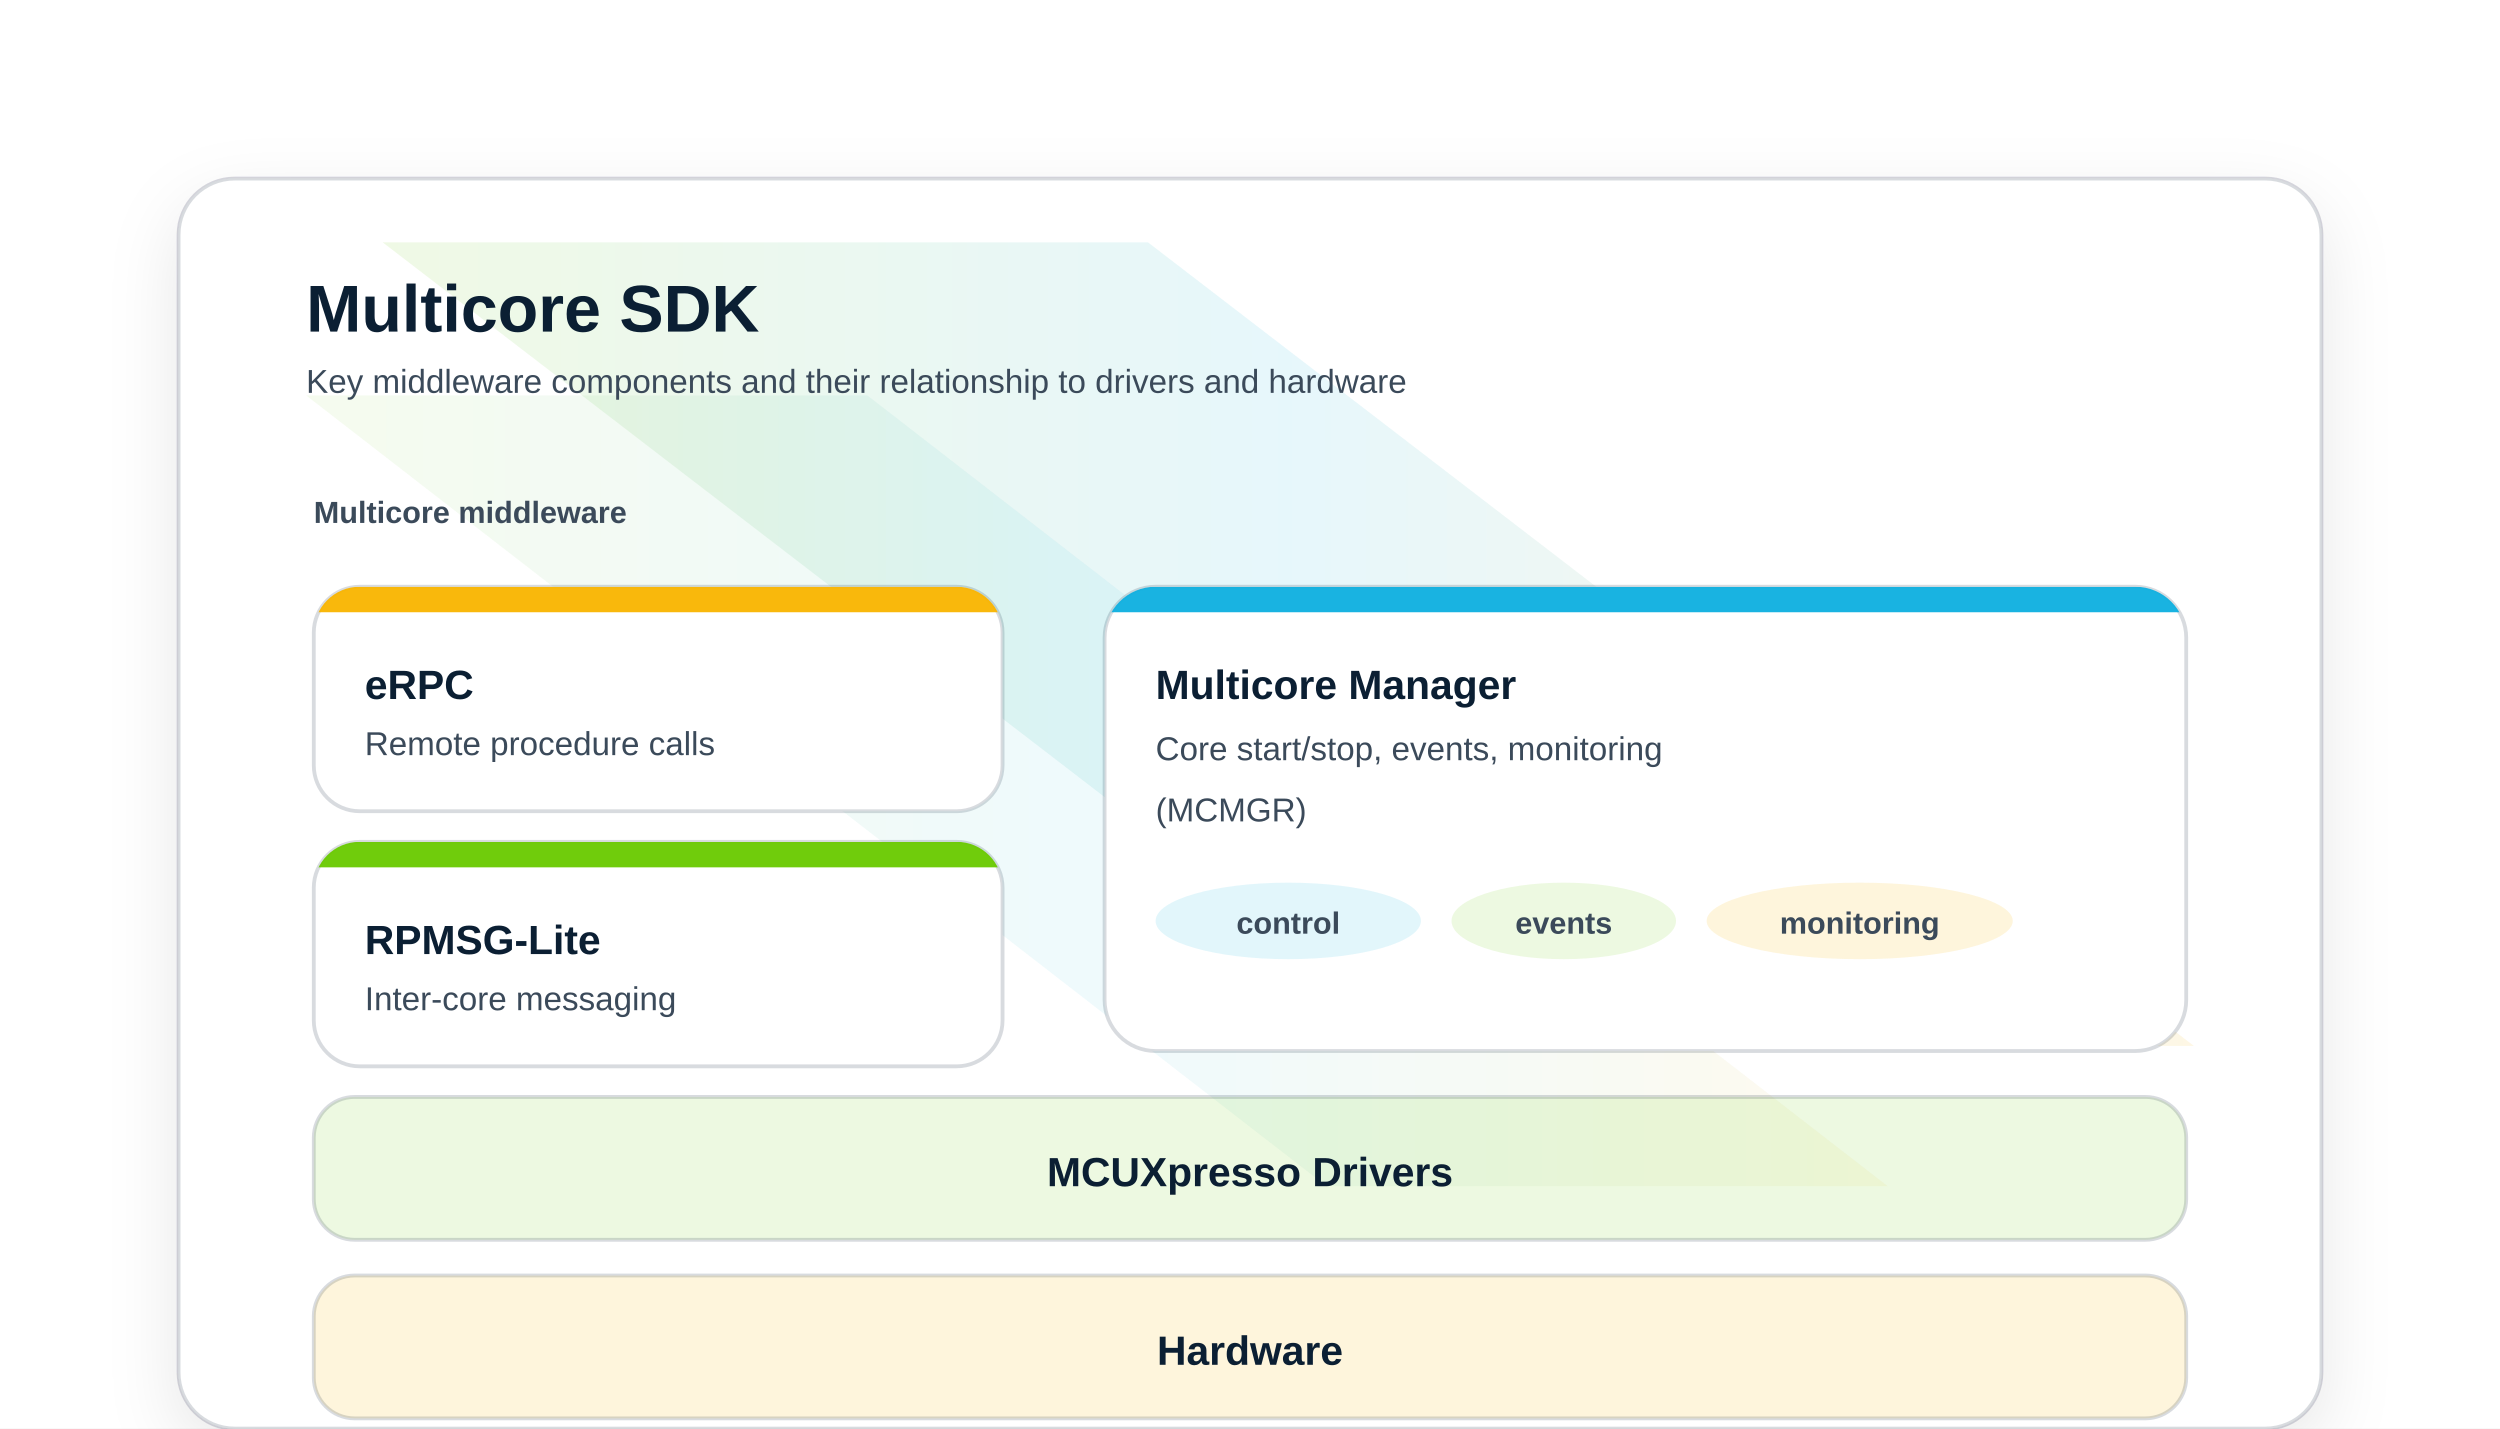
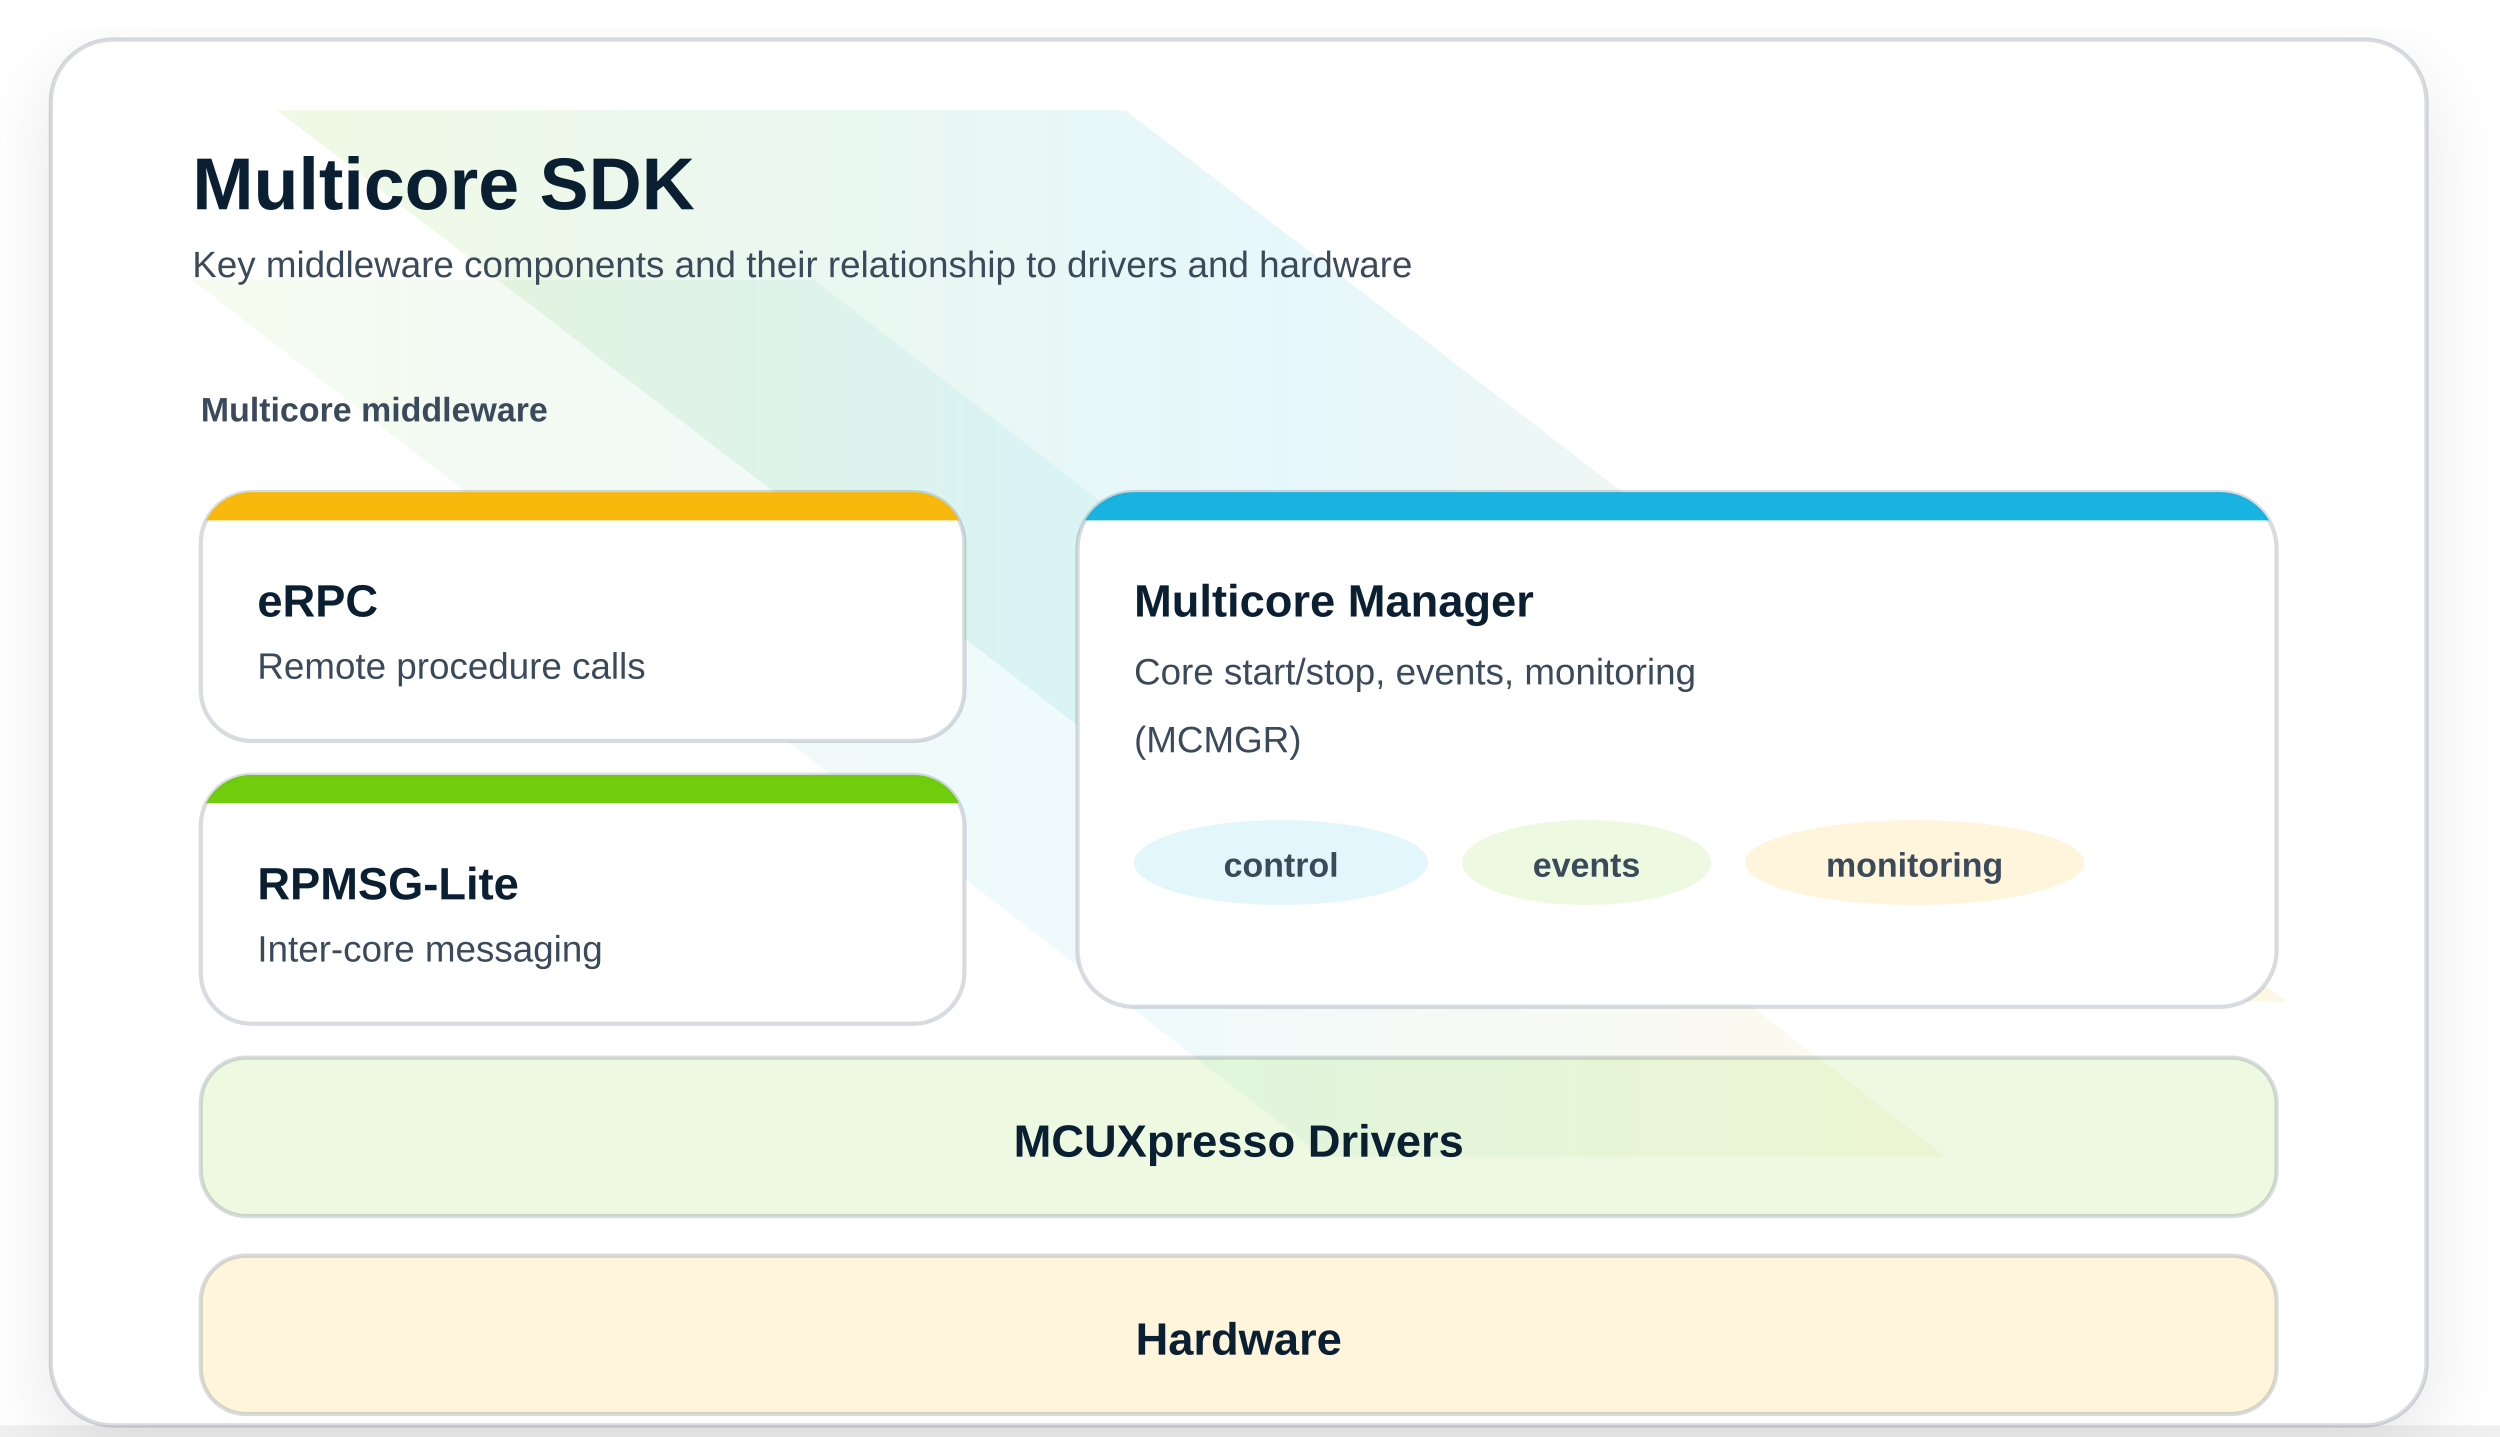
- <svg xmlns="http://www.w3.org/2000/svg" xmlns:xlink="http://www.w3.org/1999/xlink" class="mcsdk-stack-svg" width="980" height="560" viewBox="0 0 980 560" role="img" aria-label="Multicore SDK software stack">
+ <svg xmlns="http://www.w3.org/2000/svg" xmlns:xlink="http://www.w3.org/1999/xlink" class="mcsdk-stack-svg" width="884" height="508" viewBox="52 56 884 508" role="img" aria-label="Multicore SDK software stack">
  <defs>
    <style>
      .h1 { font: 700 26px/1.2 Poppins, Arial, sans-serif; fill: #0b1f33; }
      .h2 { font: 700 16px/1.2 Poppins, Arial, sans-serif; fill: #0b1f33; }
      .p  { font: 500 13px/1.35 Poppins, Arial, sans-serif; fill: #3b4a5a; }
      .label { font: 600 12px/1.2 Poppins, Arial, sans-serif; fill: #3b4a5a; }

      .panelStroke { stroke: rgba(11,31,51,0.16); stroke-width: 1.5; }
      .cardStroke  { stroke: rgba(11,31,51,0.16); stroke-width: 1.5; }

      /* Clickable regions */
      a.hotspot { cursor: pointer; pointer-events: all; }
      a.hotspot:focus { outline: none; }
      .hit  { fill: transparent; pointer-events: all; }
      .halo { opacity: 0; transition: opacity 160ms ease; pointer-events: none; }
      .tile { transition: filter 160ms ease; }

      /* Stable hover (no transforms): halo + shadow + outline */
      a.hotspot:hover .halo { opacity: 1; }
      a.hotspot:hover .tile { filter: drop-shadow(0 14px 18px rgba(0,0,0,0.14)); }
      a.hotspot:hover .tile rect.cardBorder { stroke: rgba(14,175,224,0.65); stroke-width: 2.2; }
    </style>
    <linearGradient id="searchlight" x1="0" y1="0" x2="1" y2="0">
      <stop offset="0" stop-color="#69CA00" stop-opacity="0.10" />
      <stop offset="0.5" stop-color="#0EAFE0" stop-opacity="0.10" />
      <stop offset="1" stop-color="#F9B500" stop-opacity="0.10" />
    </linearGradient>
    <filter id="panelShadow" x="-20%" y="-20%" width="140%" height="140%">
      <feDropShadow dx="0" dy="10" stdDeviation="14" flood-color="#000000" flood-opacity="0.10" />
    </filter>
    <filter id="haloBlur" x="-40%" y="-40%" width="180%" height="180%">
      <feGaussianBlur stdDeviation="10" />
    </filter>
    <clipPath id="clipCard270">
      <rect x="0" y="0" width="270" height="88" rx="18" ry="18" />
    </clipPath>
    <clipPath id="clipCard424">
      <rect x="0" y="0" width="424" height="182" rx="20" ry="20" />
    </clipPath>
  </defs>
  <rect x="0" y="0" width="980" height="560" fill="#ffffff" />
  <g filter="url(#panelShadow)">
    <rect x="70" y="70" width="840" height="490" rx="22" ry="22" fill="#ffffff" class="panelStroke" />
    <path d="M150 95 L450 95 L860 410 L560 410 Z" fill="url(#searchlight)" />
    <path d="M120 155 L340 155 L740 465 L520 465 Z" fill="url(#searchlight)" opacity="0.65" />
  </g>
  <text x="120" y="130" class="h1">Multicore SDK</text>
  <text x="120" y="154" class="p">Key middleware components and their relationship to drivers and hardware</text>
  <text x="123" y="205" class="label">Multicore middleware</text>
  <a class="hotspot" xlink:href="erpc.html">
    <rect class="halo" x="113" y="220" width="290" height="108" rx="22" ry="22" fill="rgba(249,181,0,0.22)" filter="url(#haloBlur)" />
    <rect class="hit" x="123" y="230" width="270" height="88" rx="18" ry="18" />
    <g class="tile" transform="translate(123 230)">
      <rect class="cardBorder cardStroke" x="0" y="0" width="270" height="88" rx="18" ry="18" fill="#ffffff" />
      <g clip-path="url(#clipCard270)">
        <rect x="0" y="0" width="270" height="10" fill="#F9B500" opacity="0.95" />
      </g>
      <text x="20" y="44" class="h2">eRPC</text>
      <text x="20" y="66" class="p">Remote procedure calls</text>
    </g>
  </a>
-   <a class="hotspot" xlink:href="rpmsg-lite.html">
+   <a class="hotspot" xlink:href="rpmsg-lite/index.html">
    <rect class="halo" x="113" y="320" width="290" height="108" rx="22" ry="22" fill="rgba(105,202,0,0.20)" filter="url(#haloBlur)" />
    <rect class="hit" x="123" y="330" width="270" height="88" rx="18" ry="18" />
    <g class="tile" transform="translate(123 330)">
      <rect class="cardBorder cardStroke" x="0" y="0" width="270" height="88" rx="18" ry="18" fill="#ffffff" />
      <g clip-path="url(#clipCard270)">
        <rect x="0" y="0" width="270" height="10" fill="#69CA00" opacity="0.95" />
      </g>
      <text x="20" y="44" class="h2">RPMSG-Lite</text>
      <text x="20" y="66" class="p">Inter-core messaging</text>
    </g>
  </a>
-   <a class="hotspot" xlink:href="mcmgr.html">
+   <a class="hotspot" xlink:href="mcmgr/index.html">
    <rect class="halo" x="417" y="214" width="456" height="214" rx="26" ry="26" fill="rgba(14,175,224,0.18)" filter="url(#haloBlur)" />
    <rect class="hit" x="433" y="230" width="424" height="182" rx="20" ry="20" />
    <g class="tile" transform="translate(433 230)">
      <rect class="cardBorder cardStroke" x="0" y="0" width="424" height="182" rx="20" ry="20" fill="#ffffff" />
      <g clip-path="url(#clipCard424)">
        <rect x="0" y="0" width="424" height="10" fill="#0EAFE0" opacity="0.95" />
      </g>
      <text x="20" y="44" class="h2">Multicore Manager</text>
      <text x="20" y="68" class="p">Core start/stop, events, monitoring</text>
      <text x="20" y="92" class="p" fill="#3b4a5a">(MCMGR)</text>
      <g transform="translate(20 116)">
        <rect x="0" y="0" width="104" height="30" rx="999" ry="999" fill="rgba(14,175,224,0.12)" />
        <text x="52" y="20" text-anchor="middle" class="label" fill="#0b1f33">control</text>
        <rect x="116" y="0" width="88" height="30" rx="999" ry="999" fill="rgba(105,202,0,0.12)" />
        <text x="160" y="20" text-anchor="middle" class="label" fill="#0b1f33">events</text>
        <rect x="216" y="0" width="120" height="30" rx="999" ry="999" fill="rgba(249,181,0,0.14)" />
        <text x="276" y="20" text-anchor="middle" class="label" fill="#0b1f33">monitoring</text>
      </g>
    </g>
  </a>
  <g>
    <rect x="123" y="430" width="734" height="56" rx="16" ry="16" fill="rgba(105,202,0,0.12)" class="panelStroke" />
    <text x="490" y="465" text-anchor="middle" class="h2">MCUXpresso Drivers</text>
    <rect x="123" y="500" width="734" height="56" rx="16" ry="16" fill="rgba(249,181,0,0.14)" class="panelStroke" />
    <text x="490" y="535" text-anchor="middle" class="h2">Hardware</text>
  </g>
</svg>
